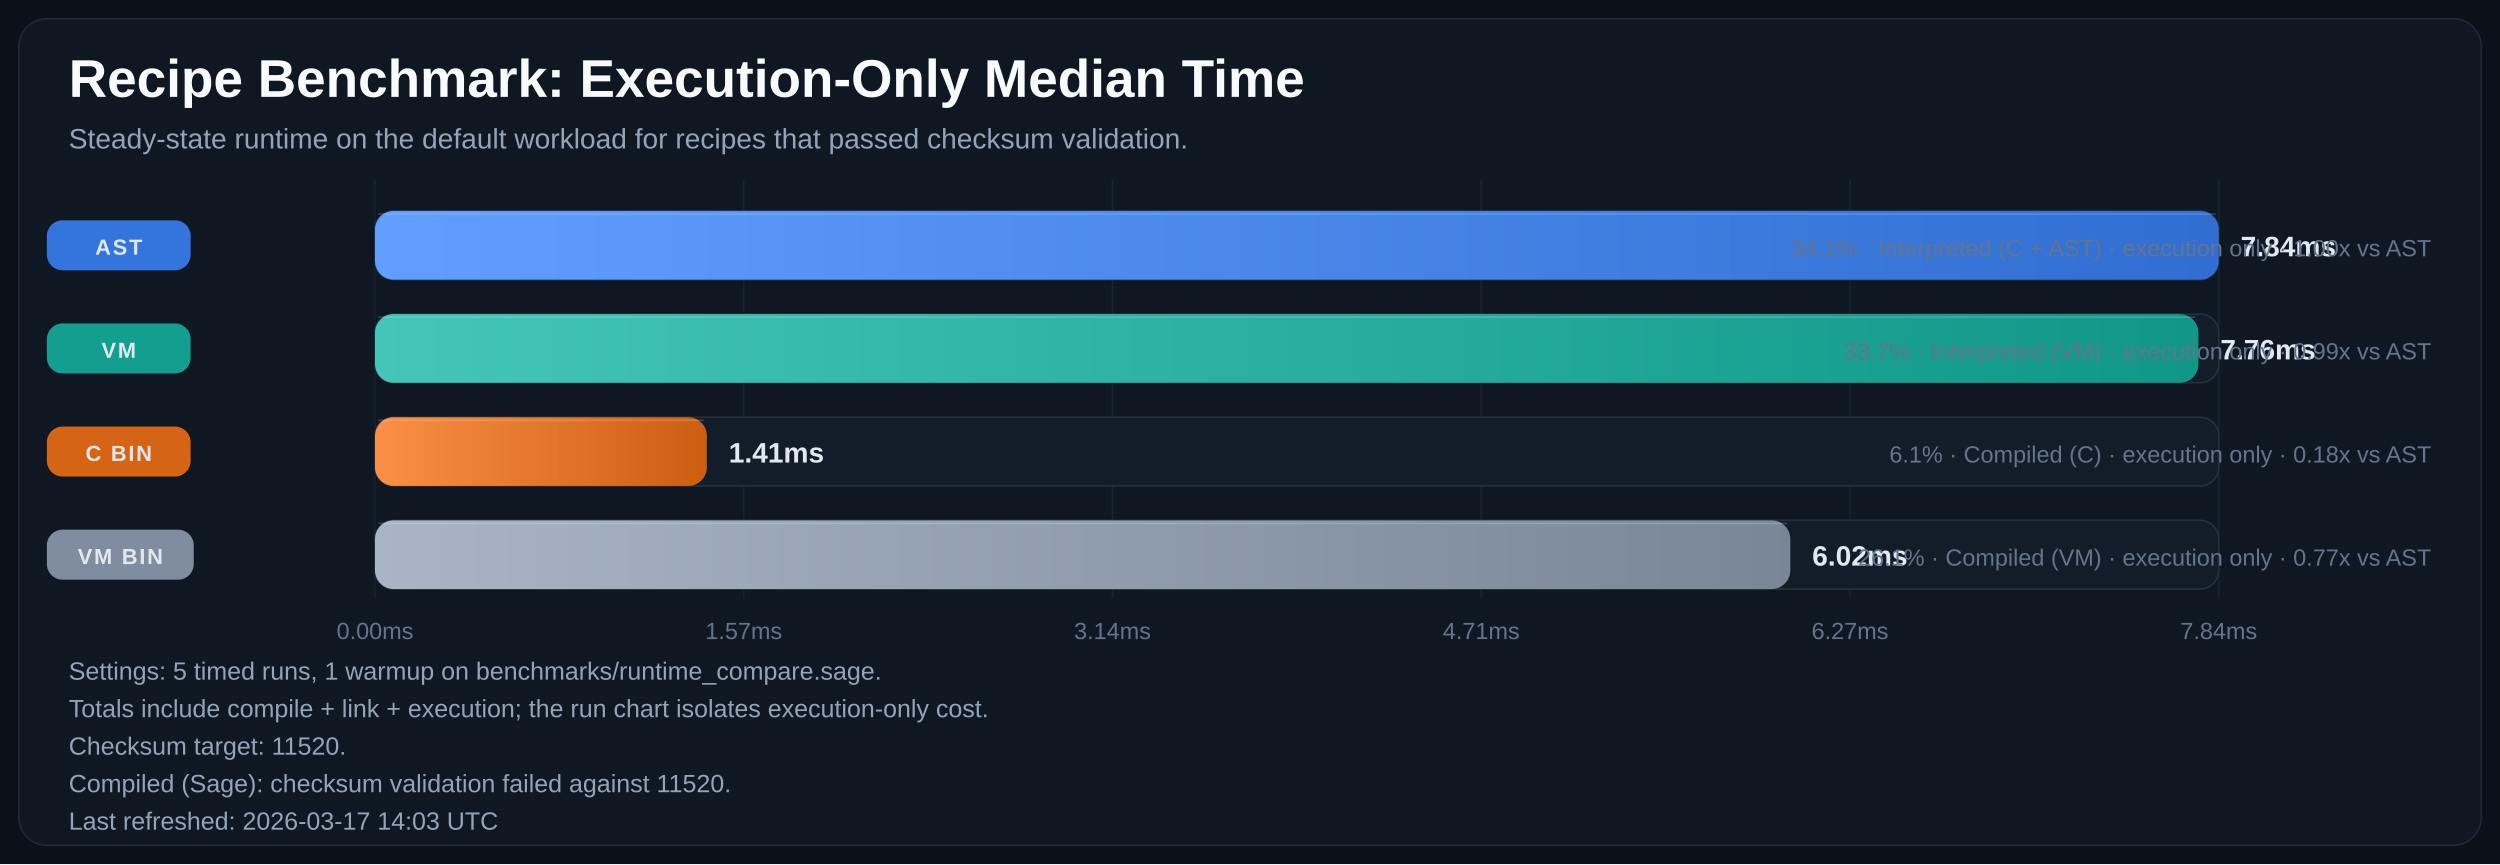
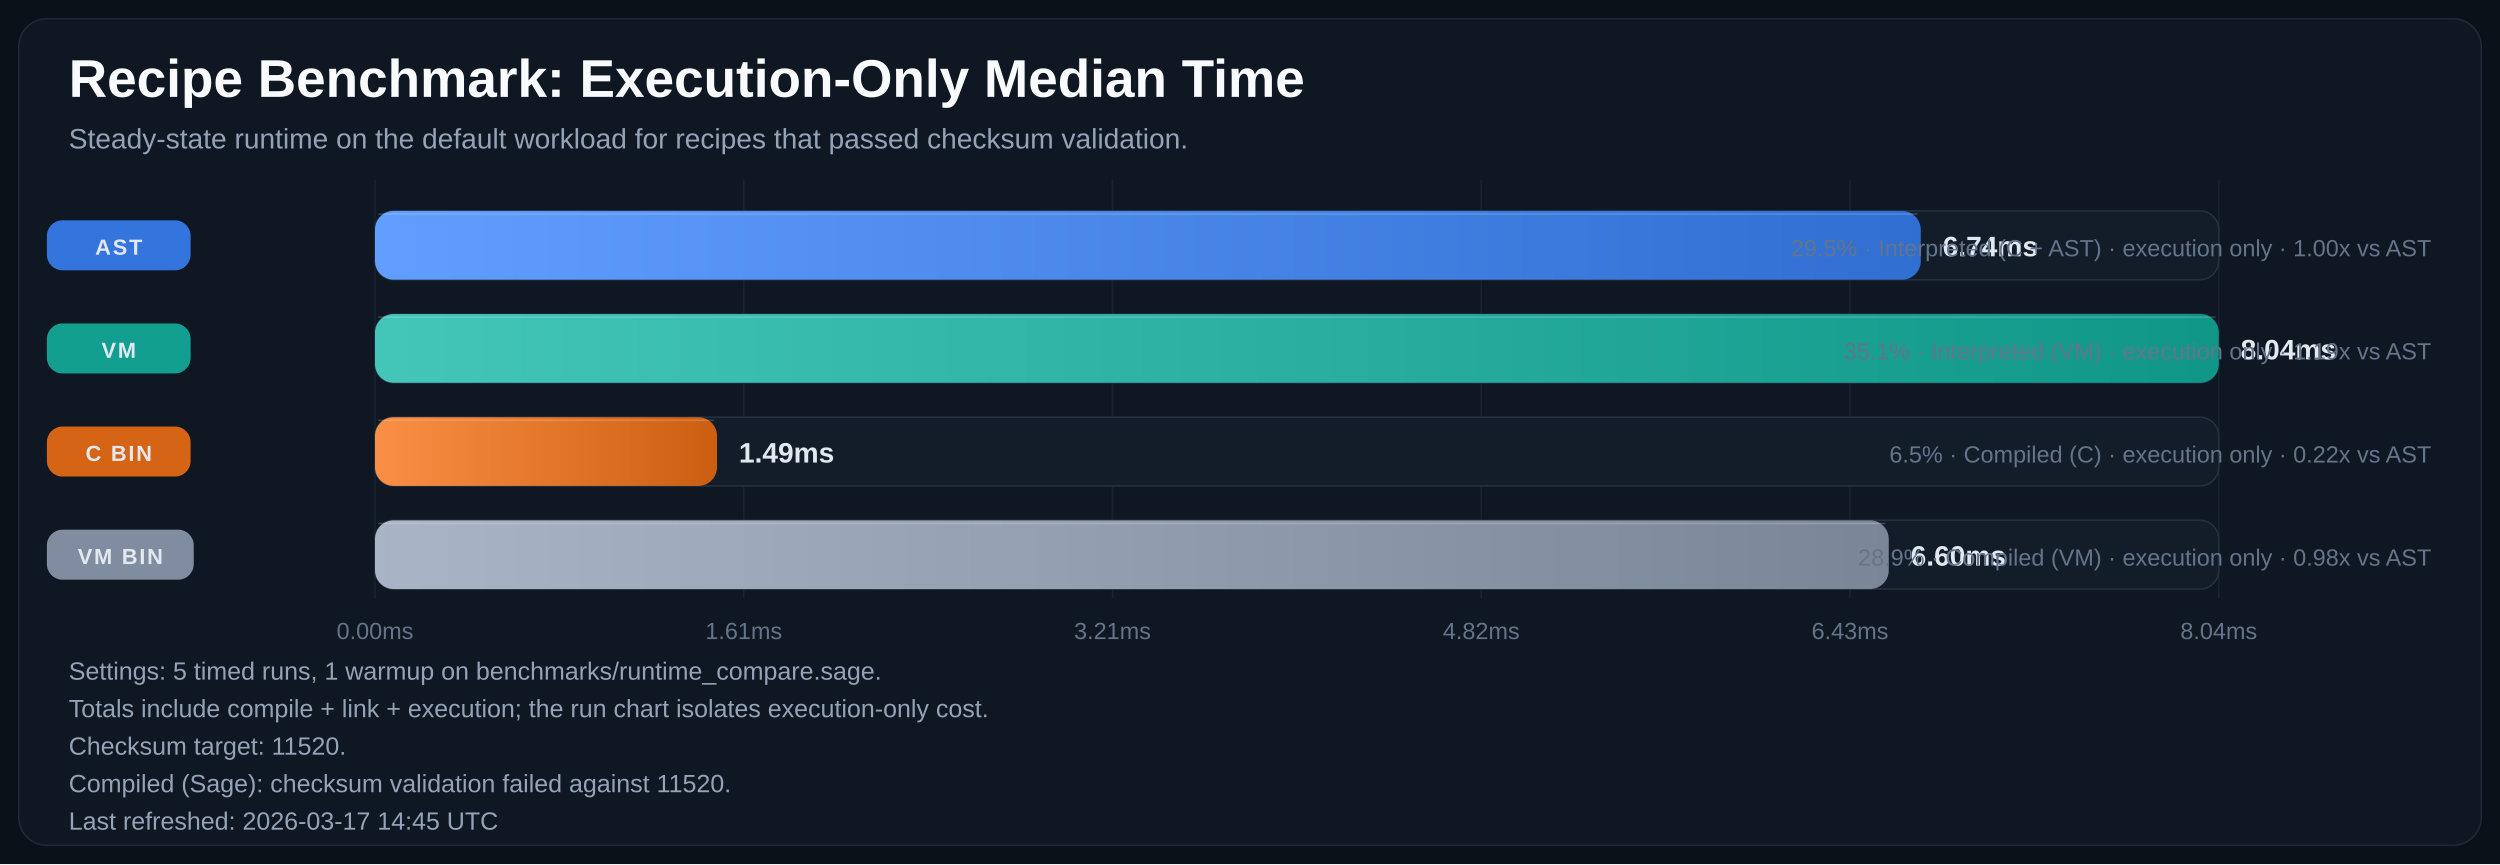
<svg xmlns="http://www.w3.org/2000/svg" width="1600" height="553" viewBox="0 0 1600 553" role="img" aria-labelledby="title desc">
  <defs>
    <linearGradient id="bar-gradient-0" x1="0%" y1="0%" x2="100%" y2="0%">
      <stop offset="0%" stop-color="#619EFF" />
      <stop offset="100%" stop-color="#306ED1" />
    </linearGradient>
    <linearGradient id="bar-gradient-1" x1="0%" y1="0%" x2="100%" y2="0%">
      <stop offset="0%" stop-color="#43C6B8" />
      <stop offset="100%" stop-color="#109788" />
    </linearGradient>
    <linearGradient id="bar-gradient-2" x1="0%" y1="0%" x2="100%" y2="0%">
      <stop offset="0%" stop-color="#FA8F45" />
      <stop offset="100%" stop-color="#CC5E12" />
    </linearGradient>
    <linearGradient id="bar-gradient-3" x1="0%" y1="0%" x2="100%" y2="0%">
      <stop offset="0%" stop-color="#A9B5C6" />
      <stop offset="100%" stop-color="#798697" />
    </linearGradient>
  </defs>
  <rect width="100%" height="100%" fill="#0B1118" />
  <rect x="12" y="12" width="1576" height="529" rx="18" fill="#0F1722" stroke="#1F2937" />
  <text x="44" y="62" fill="#F8FAFC" font-size="34" font-family="Segoe UI, Arial, sans-serif" font-weight="700">Recipe Benchmark: Execution-Only Median Time</text>
  <text x="44" y="95" fill="#94A3B8" font-size="18" font-family="Segoe UI, Arial, sans-serif">Steady-state runtime on the default workload for recipes that passed checksum validation.</text>
  <line x1="240.0" y1="115" x2="240.0" y2="383" stroke="#182231" stroke-width="1" />
  <text x="240.0" y="409" text-anchor="middle" fill="#64748B" font-size="15" font-family="Segoe UI, Arial, sans-serif">0.00ms</text>
  <line x1="476.0" y1="115" x2="476.0" y2="383" stroke="#182231" stroke-width="1" />
-   <text x="476.0" y="409" text-anchor="middle" fill="#64748B" font-size="15" font-family="Segoe UI, Arial, sans-serif">1.57ms</text>
+   <text x="476.0" y="409" text-anchor="middle" fill="#64748B" font-size="15" font-family="Segoe UI, Arial, sans-serif">1.61ms</text>
  <line x1="712.0" y1="115" x2="712.0" y2="383" stroke="#182231" stroke-width="1" />
-   <text x="712.0" y="409" text-anchor="middle" fill="#64748B" font-size="15" font-family="Segoe UI, Arial, sans-serif">3.14ms</text>
+   <text x="712.0" y="409" text-anchor="middle" fill="#64748B" font-size="15" font-family="Segoe UI, Arial, sans-serif">3.21ms</text>
  <line x1="948.0" y1="115" x2="948.0" y2="383" stroke="#182231" stroke-width="1" />
-   <text x="948.0" y="409" text-anchor="middle" fill="#64748B" font-size="15" font-family="Segoe UI, Arial, sans-serif">4.71ms</text>
+   <text x="948.0" y="409" text-anchor="middle" fill="#64748B" font-size="15" font-family="Segoe UI, Arial, sans-serif">4.82ms</text>
  <line x1="1184.0" y1="115" x2="1184.0" y2="383" stroke="#182231" stroke-width="1" />
-   <text x="1184.0" y="409" text-anchor="middle" fill="#64748B" font-size="15" font-family="Segoe UI, Arial, sans-serif">6.27ms</text>
+   <text x="1184.0" y="409" text-anchor="middle" fill="#64748B" font-size="15" font-family="Segoe UI, Arial, sans-serif">6.43ms</text>
  <line x1="1420.0" y1="115" x2="1420.0" y2="383" stroke="#182231" stroke-width="1" />
-   <text x="1420.0" y="409" text-anchor="middle" fill="#64748B" font-size="15" font-family="Segoe UI, Arial, sans-serif">7.84ms</text>
+   <text x="1420.0" y="409" text-anchor="middle" fill="#64748B" font-size="15" font-family="Segoe UI, Arial, sans-serif">8.04ms</text>
  <rect x="30" y="141.0" width="92" height="32" rx="10" fill="#3479E6" opacity="0.95" />
  <text x="76.0" y="163.0" text-anchor="middle" fill="#E2E8F0" font-size="14" font-family="Segoe UI, Arial, sans-serif" font-weight="700" letter-spacing="1.1">AST</text>
  <rect x="240" y="135" width="1180" height="44" rx="12" fill="#131D2A" stroke="#233041" />
-   <rect x="240" y="135" width="1180.0" height="44" rx="12" fill="url(#bar-gradient-0)" />
-   <line x1="242.0" y1="137.0" x2="1418.0" y2="137.0" stroke="#F8FAFC" stroke-opacity="0.18" />
-   <text x="1434.0" y="164.0" fill="#E2E8F0" font-size="18" font-family="Segoe UI, Arial, sans-serif" font-weight="700">7.84ms</text>
-   <text x="1556" y="164.0" text-anchor="end" fill="#64748B" font-size="15" font-family="Segoe UI, Arial, sans-serif">34.1% · Interpreted (C + AST) · execution only · 1.00x vs AST</text>
+   <rect x="240" y="135" width="989.3" height="44" rx="12" fill="url(#bar-gradient-0)" />
+   <line x1="242.0" y1="137.0" x2="1227.3" y2="137.0" stroke="#F8FAFC" stroke-opacity="0.18" />
+   <text x="1243.3" y="164.0" fill="#E2E8F0" font-size="18" font-family="Segoe UI, Arial, sans-serif" font-weight="700">6.74ms</text>
+   <text x="1556" y="164.0" text-anchor="end" fill="#64748B" font-size="15" font-family="Segoe UI, Arial, sans-serif">29.5% · Interpreted (C + AST) · execution only · 1.00x vs AST</text>
  <rect x="30" y="207.0" width="92" height="32" rx="10" fill="#12A695" opacity="0.95" />
  <text x="76.0" y="229.0" text-anchor="middle" fill="#E2E8F0" font-size="14" font-family="Segoe UI, Arial, sans-serif" font-weight="700" letter-spacing="1.1">VM</text>
  <rect x="240" y="201" width="1180" height="44" rx="12" fill="#131D2A" stroke="#233041" />
-   <rect x="240" y="201" width="1167.0" height="44" rx="12" fill="url(#bar-gradient-1)" />
-   <line x1="242.0" y1="203.0" x2="1405.0" y2="203.0" stroke="#F8FAFC" stroke-opacity="0.18" />
-   <text x="1421.0" y="230.0" fill="#E2E8F0" font-size="18" font-family="Segoe UI, Arial, sans-serif" font-weight="700">7.76ms</text>
-   <text x="1556" y="230.0" text-anchor="end" fill="#64748B" font-size="15" font-family="Segoe UI, Arial, sans-serif">33.7% · Interpreted (VM) · execution only · 0.99x vs AST</text>
+   <rect x="240" y="201" width="1180.0" height="44" rx="12" fill="url(#bar-gradient-1)" />
+   <line x1="242.0" y1="203.0" x2="1418.0" y2="203.0" stroke="#F8FAFC" stroke-opacity="0.18" />
+   <text x="1434.0" y="230.0" fill="#E2E8F0" font-size="18" font-family="Segoe UI, Arial, sans-serif" font-weight="700">8.04ms</text>
+   <text x="1556" y="230.0" text-anchor="end" fill="#64748B" font-size="15" font-family="Segoe UI, Arial, sans-serif">35.1% · Interpreted (VM) · execution only · 1.19x vs AST</text>
  <rect x="30" y="273.0" width="92" height="32" rx="10" fill="#E06814" opacity="0.95" />
  <text x="76.0" y="295.0" text-anchor="middle" fill="#E2E8F0" font-size="14" font-family="Segoe UI, Arial, sans-serif" font-weight="700" letter-spacing="1.1">C BIN</text>
  <rect x="240" y="267" width="1180" height="44" rx="12" fill="#131D2A" stroke="#233041" />
-   <rect x="240" y="267" width="212.4" height="44" rx="12" fill="url(#bar-gradient-2)" />
-   <line x1="242.0" y1="269.0" x2="450.4" y2="269.0" stroke="#F8FAFC" stroke-opacity="0.18" />
-   <text x="466.4" y="296.0" fill="#E2E8F0" font-size="18" font-family="Segoe UI, Arial, sans-serif" font-weight="700">1.41ms</text>
-   <text x="1556" y="296.0" text-anchor="end" fill="#64748B" font-size="15" font-family="Segoe UI, Arial, sans-serif">6.1% · Compiled (C) · execution only · 0.18x vs AST</text>
+   <rect x="240" y="267" width="218.9" height="44" rx="12" fill="url(#bar-gradient-2)" />
+   <line x1="242.0" y1="269.0" x2="456.9" y2="269.0" stroke="#F8FAFC" stroke-opacity="0.18" />
+   <text x="472.9" y="296.0" fill="#E2E8F0" font-size="18" font-family="Segoe UI, Arial, sans-serif" font-weight="700">1.49ms</text>
+   <text x="1556" y="296.0" text-anchor="end" fill="#64748B" font-size="15" font-family="Segoe UI, Arial, sans-serif">6.5% · Compiled (C) · execution only · 0.22x vs AST</text>
  <rect x="30" y="339.0" width="94" height="32" rx="10" fill="#8593A6" opacity="0.95" />
  <text x="77.0" y="361.0" text-anchor="middle" fill="#E2E8F0" font-size="14" font-family="Segoe UI, Arial, sans-serif" font-weight="700" letter-spacing="1.1">VM BIN</text>
  <rect x="240" y="333" width="1180" height="44" rx="12" fill="#131D2A" stroke="#233041" />
-   <rect x="240" y="333" width="905.8" height="44" rx="12" fill="url(#bar-gradient-3)" />
-   <line x1="242.0" y1="335.0" x2="1143.8" y2="335.0" stroke="#F8FAFC" stroke-opacity="0.18" />
-   <text x="1159.8" y="362.0" fill="#E2E8F0" font-size="18" font-family="Segoe UI, Arial, sans-serif" font-weight="700">6.02ms</text>
-   <text x="1556" y="362.0" text-anchor="end" fill="#64748B" font-size="15" font-family="Segoe UI, Arial, sans-serif">26.1% · Compiled (VM) · execution only · 0.77x vs AST</text>
+   <rect x="240" y="333" width="968.8" height="44" rx="12" fill="url(#bar-gradient-3)" />
+   <line x1="242.0" y1="335.0" x2="1206.8" y2="335.0" stroke="#F8FAFC" stroke-opacity="0.18" />
+   <text x="1222.8" y="362.0" fill="#E2E8F0" font-size="18" font-family="Segoe UI, Arial, sans-serif" font-weight="700">6.60ms</text>
+   <text x="1556" y="362.0" text-anchor="end" fill="#64748B" font-size="15" font-family="Segoe UI, Arial, sans-serif">28.9% · Compiled (VM) · execution only · 0.98x vs AST</text>
  <text x="44" y="435" fill="#94A3B8" font-size="16" font-family="Segoe UI, Arial, sans-serif">Settings: 5 timed runs, 1 warmup on benchmarks/runtime_compare.sage.</text>
  <text x="44" y="459" fill="#94A3B8" font-size="16" font-family="Segoe UI, Arial, sans-serif">Totals include compile + link + execution; the run chart isolates execution-only cost.</text>
  <text x="44" y="483" fill="#94A3B8" font-size="16" font-family="Segoe UI, Arial, sans-serif">Checksum target: 11520.</text>
  <text x="44" y="507" fill="#94A3B8" font-size="16" font-family="Segoe UI, Arial, sans-serif">Compiled (Sage): checksum validation failed against 11520.</text>
-   <text x="44" y="531" fill="#94A3B8" font-size="16" font-family="Segoe UI, Arial, sans-serif">Last refreshed: 2026-03-17 14:03 UTC</text>
+   <text x="44" y="531" fill="#94A3B8" font-size="16" font-family="Segoe UI, Arial, sans-serif">Last refreshed: 2026-03-17 14:45 UTC</text>
</svg>
